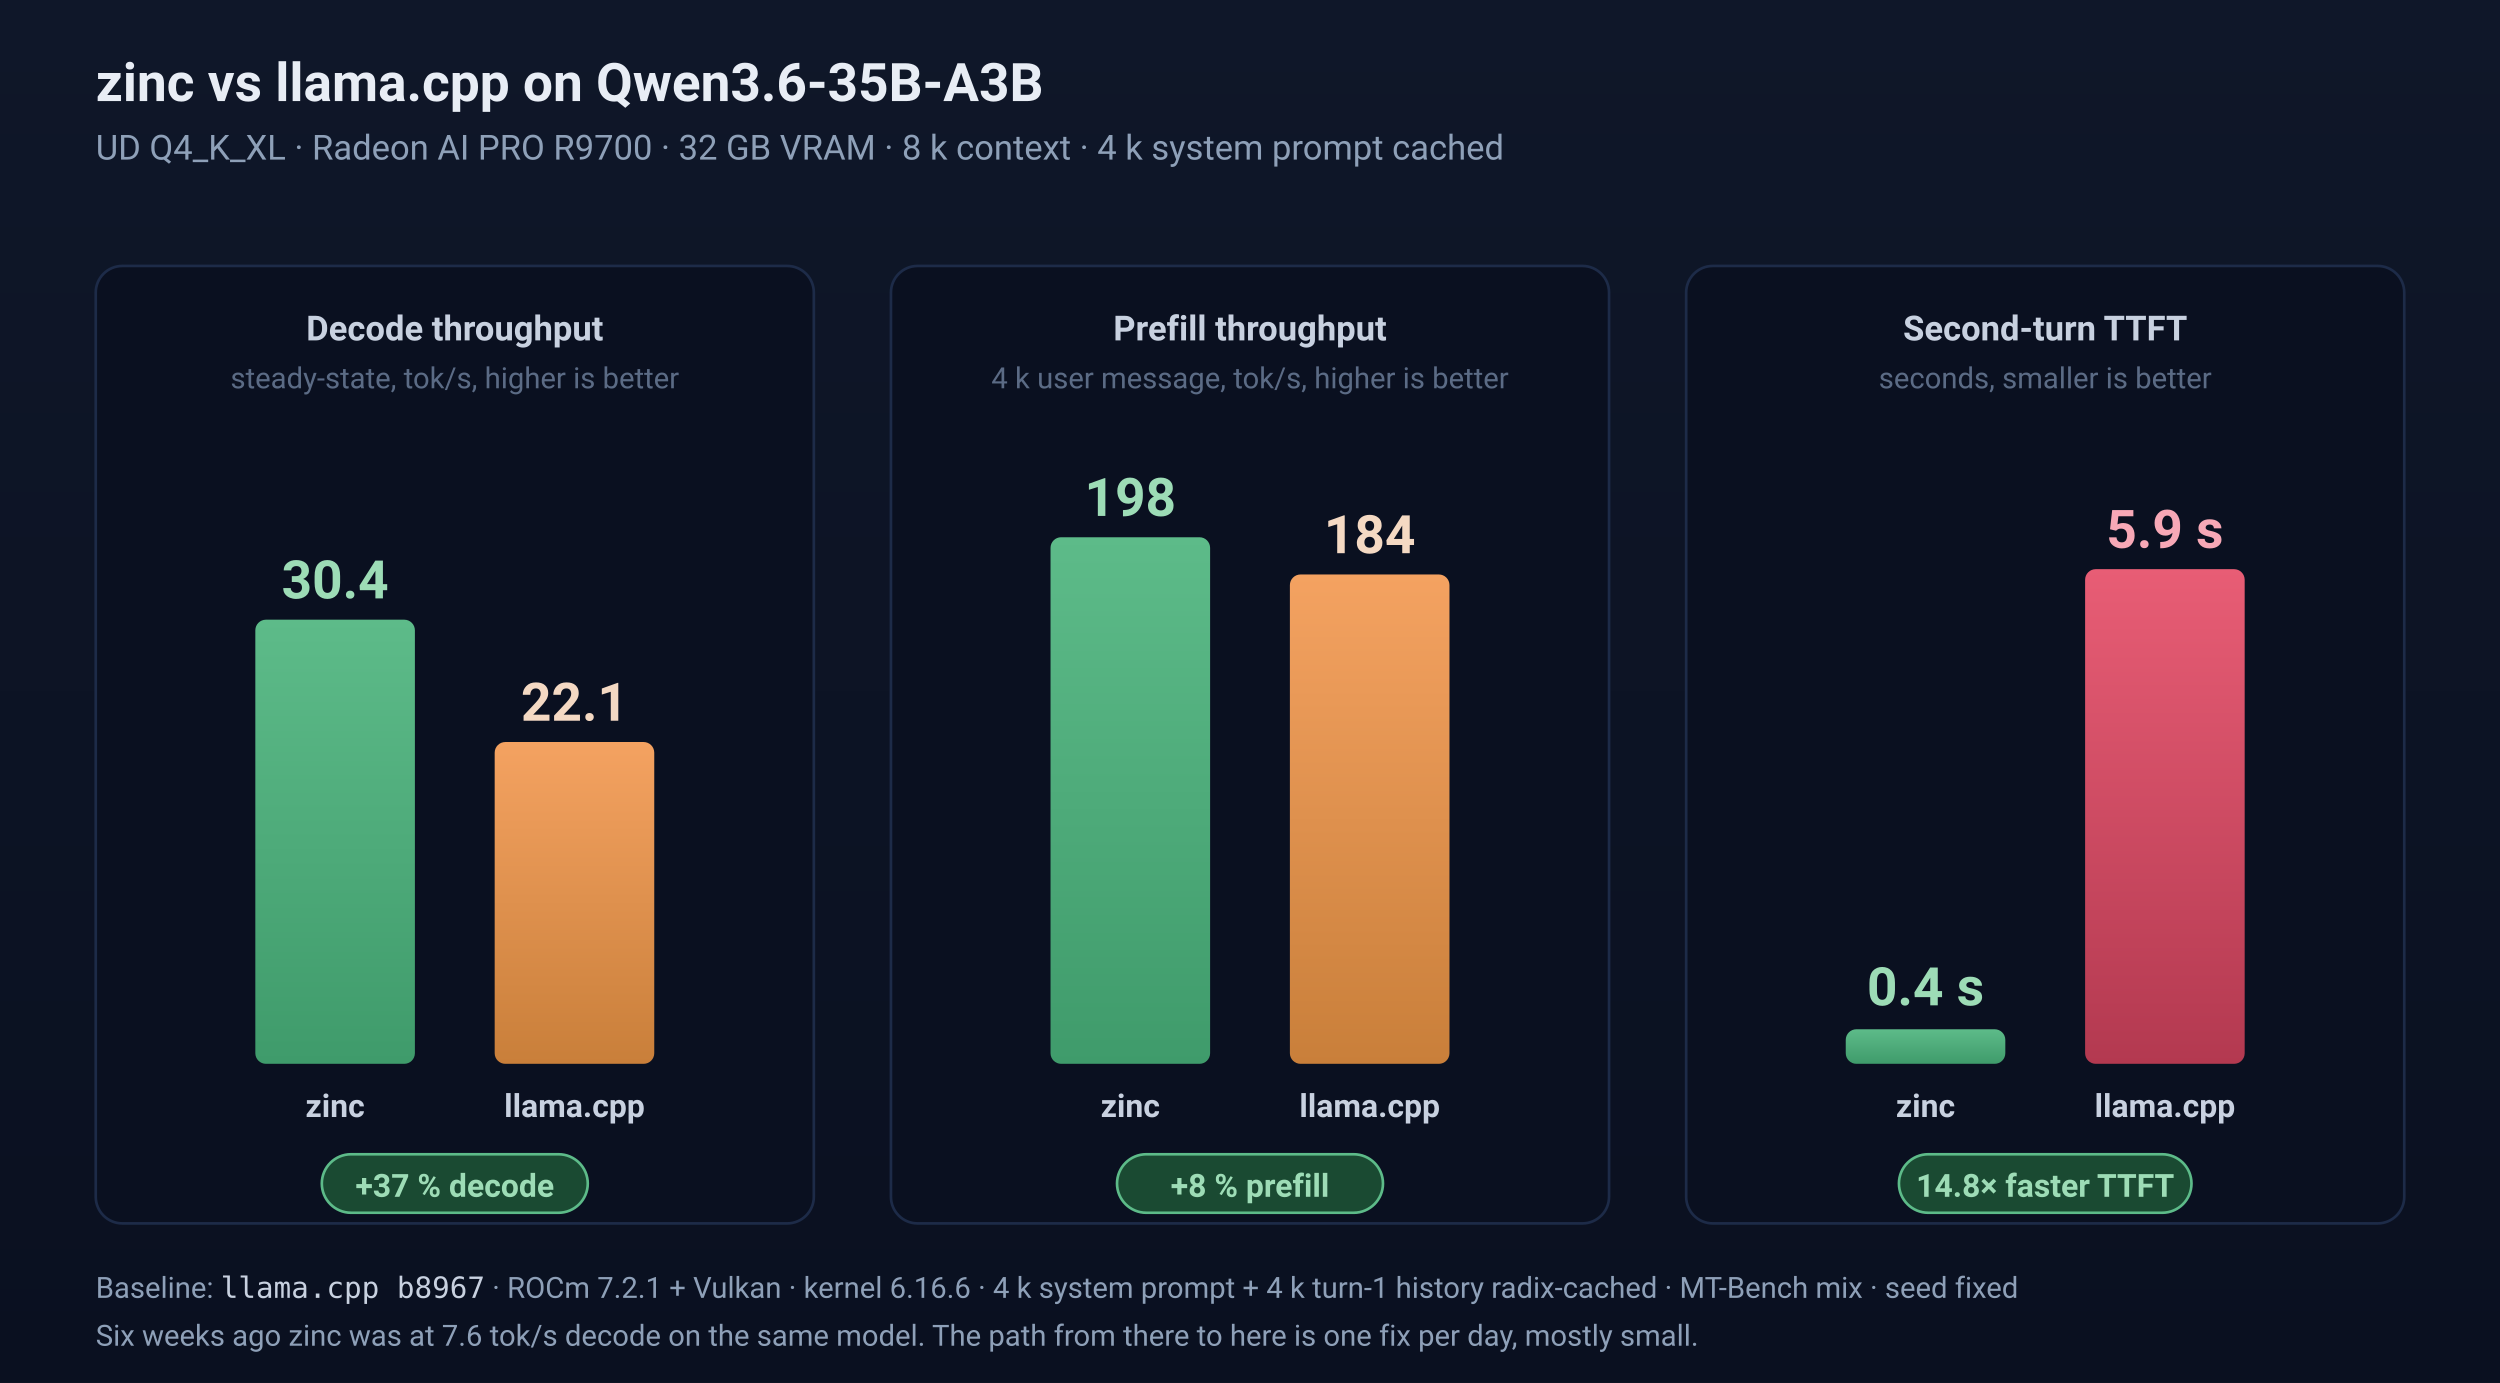
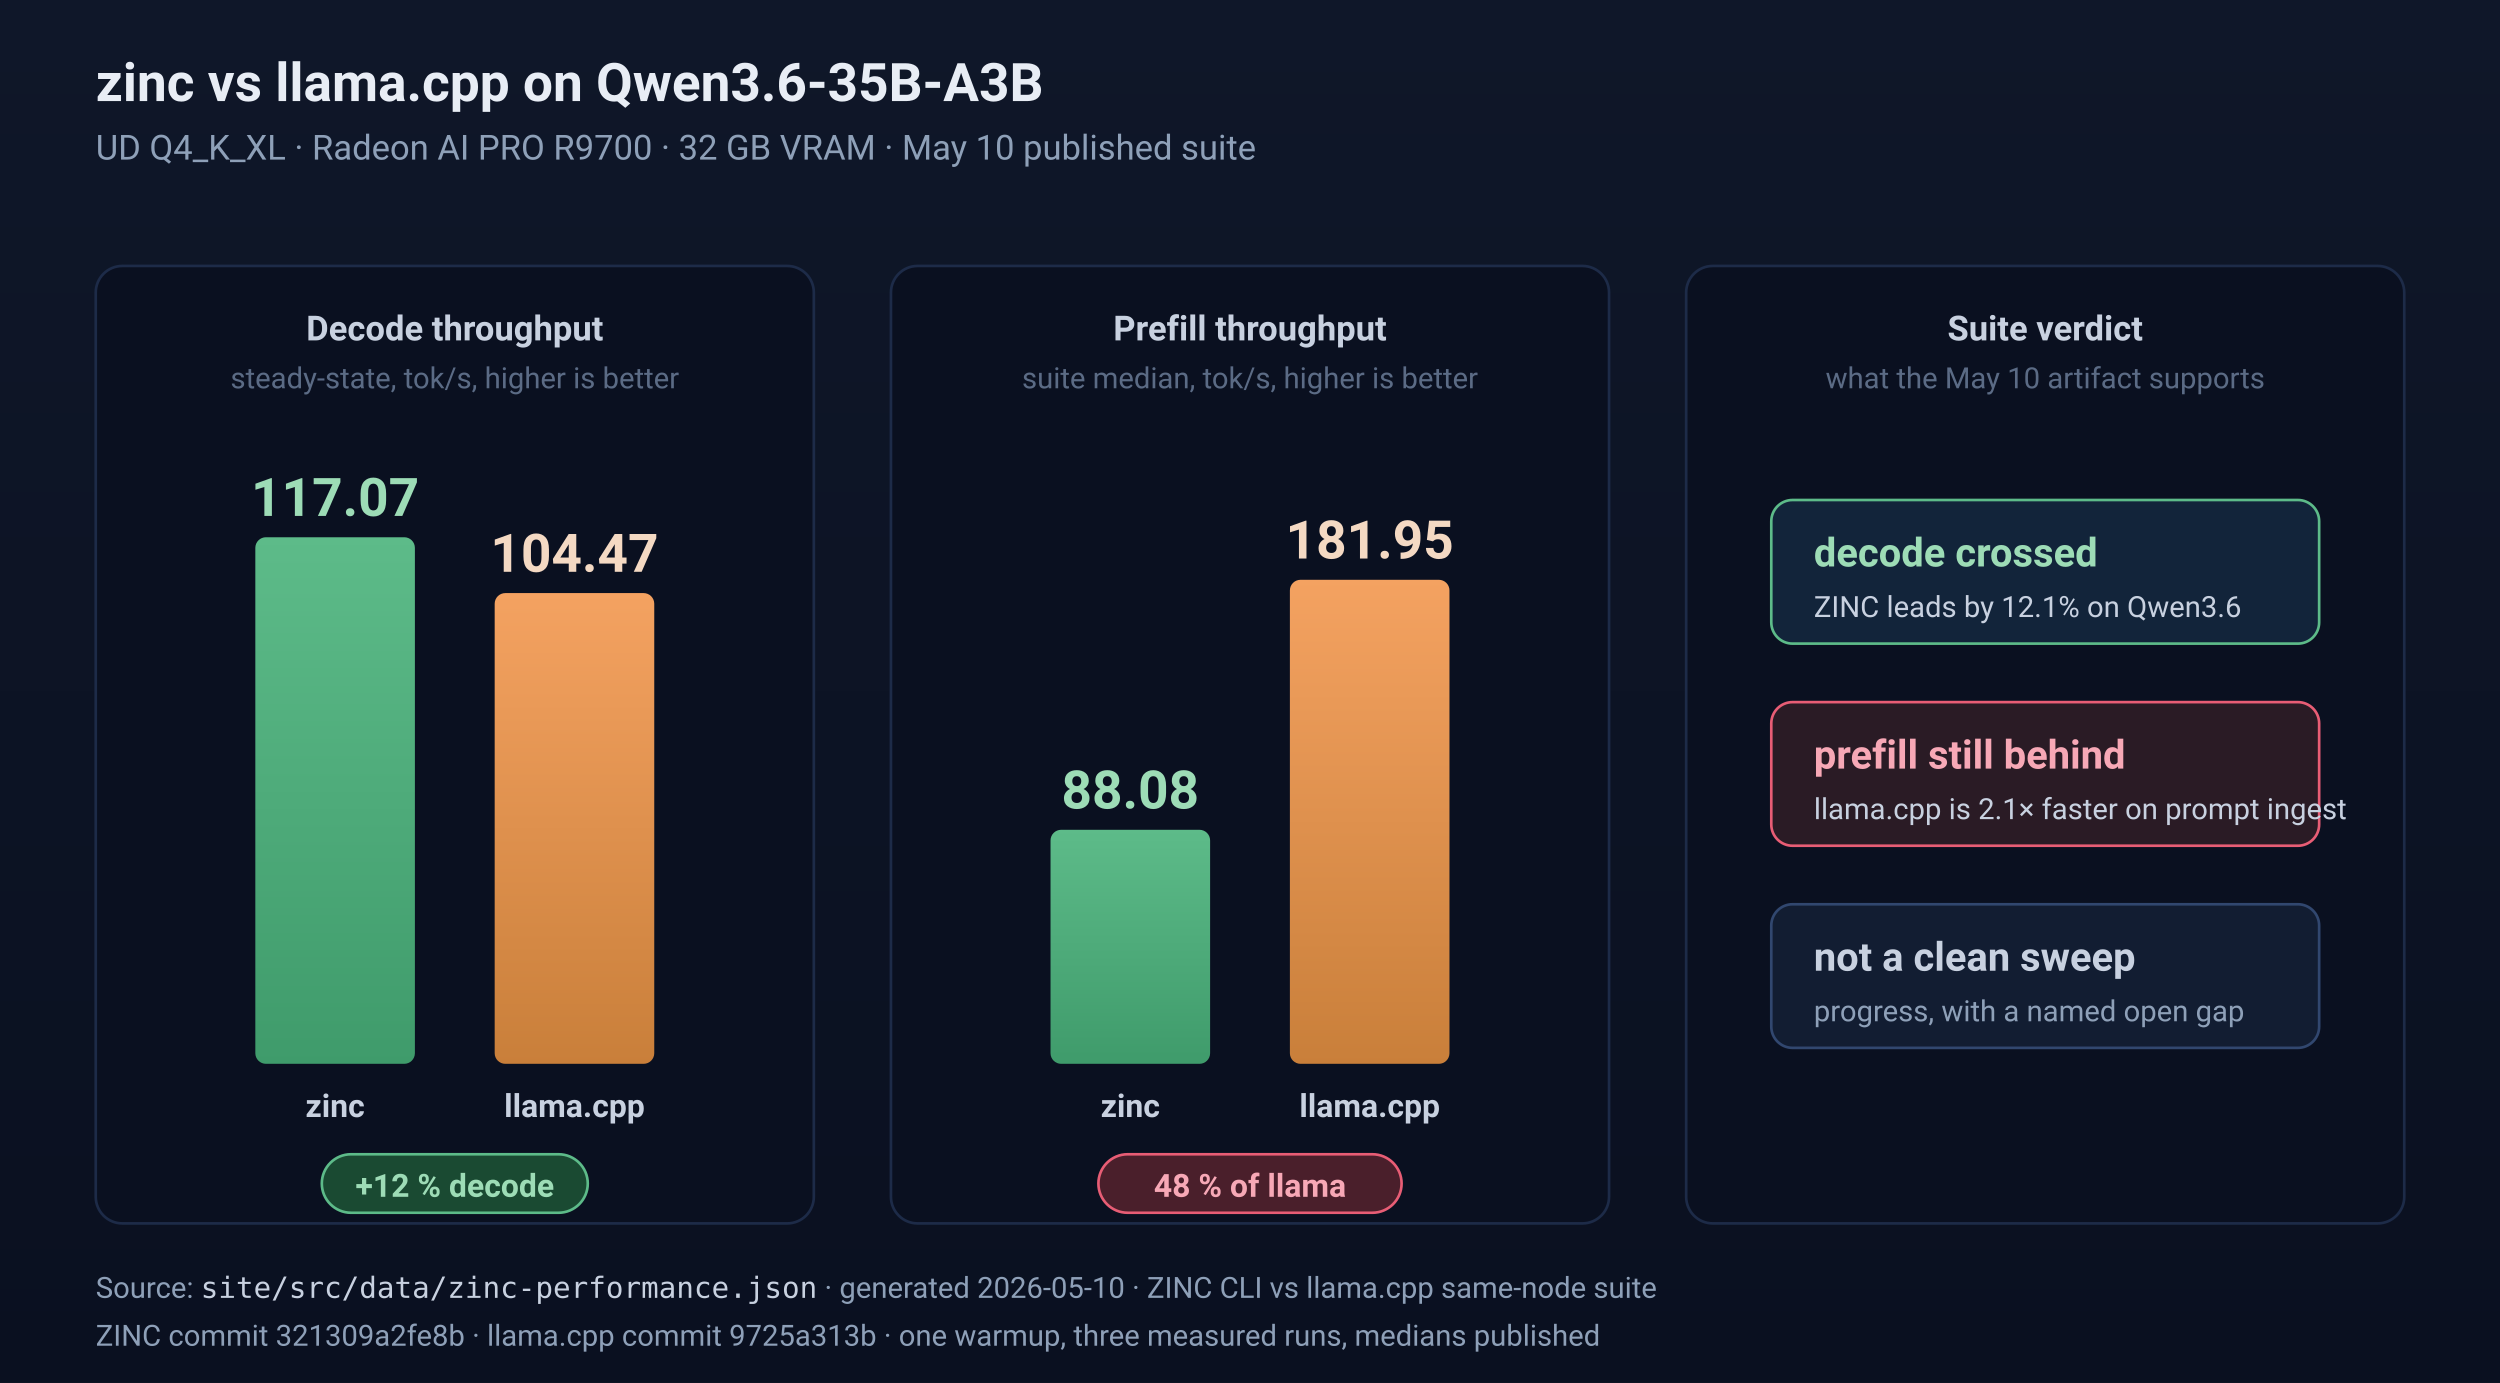
<svg xmlns="http://www.w3.org/2000/svg" viewBox="0 0 940 520" role="img" aria-labelledby="title desc" font-family="ui-sans-serif, system-ui, -apple-system, 'Segoe UI', Roboto, Helvetica, Arial">
  <defs>
    <linearGradient id="bgFade" x1="0" y1="0" x2="0" y2="1">
      <stop offset="0%" stop-color="#0f1729" />
      <stop offset="100%" stop-color="#0a1020" />
    </linearGradient>
    <linearGradient id="zincBar" x1="0" y1="0" x2="0" y2="1">
      <stop offset="0%" stop-color="#5dbb89" />
      <stop offset="100%" stop-color="#3f9b6b" />
    </linearGradient>
    <linearGradient id="llamaBar" x1="0" y1="0" x2="0" y2="1">
      <stop offset="0%" stop-color="#f4a261" />
      <stop offset="100%" stop-color="#c97f3a" />
    </linearGradient>
    <linearGradient id="ttftBar" x1="0" y1="0" x2="0" y2="1">
      <stop offset="0%" stop-color="#e85d75" />
      <stop offset="100%" stop-color="#b33950" />
    </linearGradient>
  </defs>
  <rect width="940" height="520" fill="url(#bgFade)" />
  <text x="36" y="38" fill="#e8edf5" font-size="20" font-weight="700">zinc vs llama.cpp on Qwen3.6-35B-A3B</text>
-   <text x="36" y="60" fill="#8ea0b8" font-size="13">UD Q4_K_XL · Radeon AI PRO R9700 · 32 GB VRAM · 8 k context · 4 k system prompt cached</text>
+   <text x="36" y="60" fill="#8ea0b8" font-size="13">UD Q4_K_XL · Radeon AI PRO R9700 · 32 GB VRAM · May 10 published suite</text>
  <g transform="translate(36, 100)">
    <rect width="270" height="360" rx="10" fill="#0a1020" stroke="#1d2b48" />
    <text x="135" y="28" fill="#c8d1e0" font-size="13" font-weight="700" text-anchor="middle">Decode throughput</text>
    <text x="135" y="46" fill="#5b6b85" font-size="11" text-anchor="middle">steady-state, tok/s, higher is better</text>
-     <rect x="60" y="133" width="60" height="167" rx="4" fill="url(#zincBar)" />
-     <rect x="150" y="179" width="60" height="121" rx="4" fill="url(#llamaBar)" />
-     <text x="90" y="125" fill="#9ddcb6" font-size="20" font-weight="700" text-anchor="middle">30.4</text>
-     <text x="180" y="171" fill="#f4d9c3" font-size="20" font-weight="700" text-anchor="middle">22.1</text>
+     <rect x="60" y="102" width="60" height="198" rx="4" fill="url(#zincBar)" />
+     <rect x="150" y="123" width="60" height="177" rx="4" fill="url(#llamaBar)" />
+     <text x="90" y="94" fill="#9ddcb6" font-size="20" font-weight="700" text-anchor="middle">117.07</text>
+     <text x="180" y="115" fill="#f4d9c3" font-size="20" font-weight="700" text-anchor="middle">104.47</text>
    <text x="90" y="320" fill="#c8d1e0" font-size="12" font-weight="600" text-anchor="middle">zinc</text>
    <text x="180" y="320" fill="#c8d1e0" font-size="12" font-weight="600" text-anchor="middle">llama.cpp</text>
    <rect x="85" y="334" width="100" height="22" rx="11" fill="#1a4a32" stroke="#5dbb89" />
-     <text x="135" y="350" fill="#9ddcb6" font-size="12" font-weight="700" text-anchor="middle">+37 % decode</text>
+     <text x="135" y="350" fill="#9ddcb6" font-size="12" font-weight="700" text-anchor="middle">+12 % decode</text>
  </g>
  <g transform="translate(335, 100)">
    <rect width="270" height="360" rx="10" fill="#0a1020" stroke="#1d2b48" />
    <text x="135" y="28" fill="#c8d1e0" font-size="13" font-weight="700" text-anchor="middle">Prefill throughput</text>
-     <text x="135" y="46" fill="#5b6b85" font-size="11" text-anchor="middle">4 k user message, tok/s, higher is better</text>
-     <rect x="60" y="102" width="60" height="198" rx="4" fill="url(#zincBar)" />
-     <rect x="150" y="116" width="60" height="184" rx="4" fill="url(#llamaBar)" />
-     <text x="90" y="94" fill="#9ddcb6" font-size="20" font-weight="700" text-anchor="middle">198</text>
-     <text x="180" y="108" fill="#f4d9c3" font-size="20" font-weight="700" text-anchor="middle">184</text>
+     <text x="135" y="46" fill="#5b6b85" font-size="11" text-anchor="middle">suite median, tok/s, higher is better</text>
+     <rect x="60" y="212" width="60" height="88" rx="4" fill="url(#zincBar)" />
+     <rect x="150" y="118" width="60" height="182" rx="4" fill="url(#llamaBar)" />
+     <text x="90" y="204" fill="#9ddcb6" font-size="20" font-weight="700" text-anchor="middle">88.08</text>
+     <text x="180" y="110" fill="#f4d9c3" font-size="20" font-weight="700" text-anchor="middle">181.95</text>
    <text x="90" y="320" fill="#c8d1e0" font-size="12" font-weight="600" text-anchor="middle">zinc</text>
    <text x="180" y="320" fill="#c8d1e0" font-size="12" font-weight="600" text-anchor="middle">llama.cpp</text>
-     <rect x="85" y="334" width="100" height="22" rx="11" fill="#1a4a32" stroke="#5dbb89" />
-     <text x="135" y="350" fill="#9ddcb6" font-size="12" font-weight="700" text-anchor="middle">+8 % prefill</text>
+     <rect x="78" y="334" width="114" height="22" rx="11" fill="#4a1f2b" stroke="#e85d75" />
+     <text x="135" y="350" fill="#f7a8b6" font-size="12" font-weight="700" text-anchor="middle">48 % of llama</text>
  </g>
  <g transform="translate(634, 100)">
    <rect width="270" height="360" rx="10" fill="#0a1020" stroke="#1d2b48" />
-     <text x="135" y="28" fill="#c8d1e0" font-size="13" font-weight="700" text-anchor="middle">Second-turn TTFT</text>
-     <text x="135" y="46" fill="#5b6b85" font-size="11" text-anchor="middle">seconds, smaller is better</text>
-     <rect x="60" y="287" width="60" height="13" rx="4" fill="url(#zincBar)" />
-     <rect x="150" y="114" width="60" height="186" rx="4" fill="url(#ttftBar)" />
-     <text x="90" y="278" fill="#9ddcb6" font-size="20" font-weight="700" text-anchor="middle">0.4 s</text>
-     <text x="180" y="106" fill="#f7a8b6" font-size="20" font-weight="700" text-anchor="middle">5.9 s</text>
-     <text x="90" y="320" fill="#c8d1e0" font-size="12" font-weight="600" text-anchor="middle">zinc</text>
-     <text x="180" y="320" fill="#c8d1e0" font-size="12" font-weight="600" text-anchor="middle">llama.cpp</text>
-     <rect x="80" y="334" width="110" height="22" rx="11" fill="#1a4a32" stroke="#5dbb89" />
-     <text x="135" y="350" fill="#9ddcb6" font-size="12" font-weight="700" text-anchor="middle">14.8× faster TTFT</text>
+     <text x="135" y="28" fill="#c8d1e0" font-size="13" font-weight="700" text-anchor="middle">Suite verdict</text>
+     <text x="135" y="46" fill="#5b6b85" font-size="11" text-anchor="middle">what the May 10 artifact supports</text>
+     <rect x="32" y="88" width="206" height="54" rx="8" fill="#12243a" stroke="#5dbb89" />
+     <text x="48" y="113" fill="#9ddcb6" font-size="15" font-weight="700">decode crossed</text>
+     <text x="48" y="132" fill="#c8d1e0" font-size="11">ZINC leads by 12.1% on Qwen3.6</text>
+     <rect x="32" y="164" width="206" height="54" rx="8" fill="#2a1b25" stroke="#e85d75" />
+     <text x="48" y="189" fill="#f7a8b6" font-size="15" font-weight="700">prefill still behind</text>
+     <text x="48" y="208" fill="#c8d1e0" font-size="11">llama.cpp is 2.1× faster on prompt ingest</text>
+     <rect x="32" y="240" width="206" height="54" rx="8" fill="#121d32" stroke="#31476f" />
+     <text x="48" y="265" fill="#c8d1e0" font-size="15" font-weight="700">not a clean sweep</text>
+     <text x="48" y="284" fill="#8ea0b8" font-size="11">progress, with a named open gap</text>
  </g>
-   <text x="36" y="488" fill="#8ea0b8" font-size="11">Baseline: <tspan fill="#c8d1e0" font-family="ui-monospace, SFMono-Regular, Menlo, monospace">llama.cpp b8967</tspan> · ROCm 7.2.1 + Vulkan · kernel 6.16.6 · 4 k system prompt + 4 k turn-1 history radix-cached · MT-Bench mix · seed fixed</text>
-   <text x="36" y="506" fill="#8ea0b8" font-size="11">Six weeks ago zinc was at 7.6 tok/s decode on the same model. The path from there to here is one fix per day, mostly small.</text>
+   <text x="36" y="488" fill="#8ea0b8" font-size="11">Source: <tspan fill="#c8d1e0" font-family="ui-monospace, SFMono-Regular, Menlo, monospace">site/src/data/zinc-performance.json</tspan> · generated 2026-05-10 · ZINC CLI vs llama.cpp same-node suite</text>
+   <text x="36" y="506" fill="#8ea0b8" font-size="11">ZINC commit 321309a2fe8b · llama.cpp commit 9725a313b · one warmup, three measured runs, medians published</text>
</svg>
